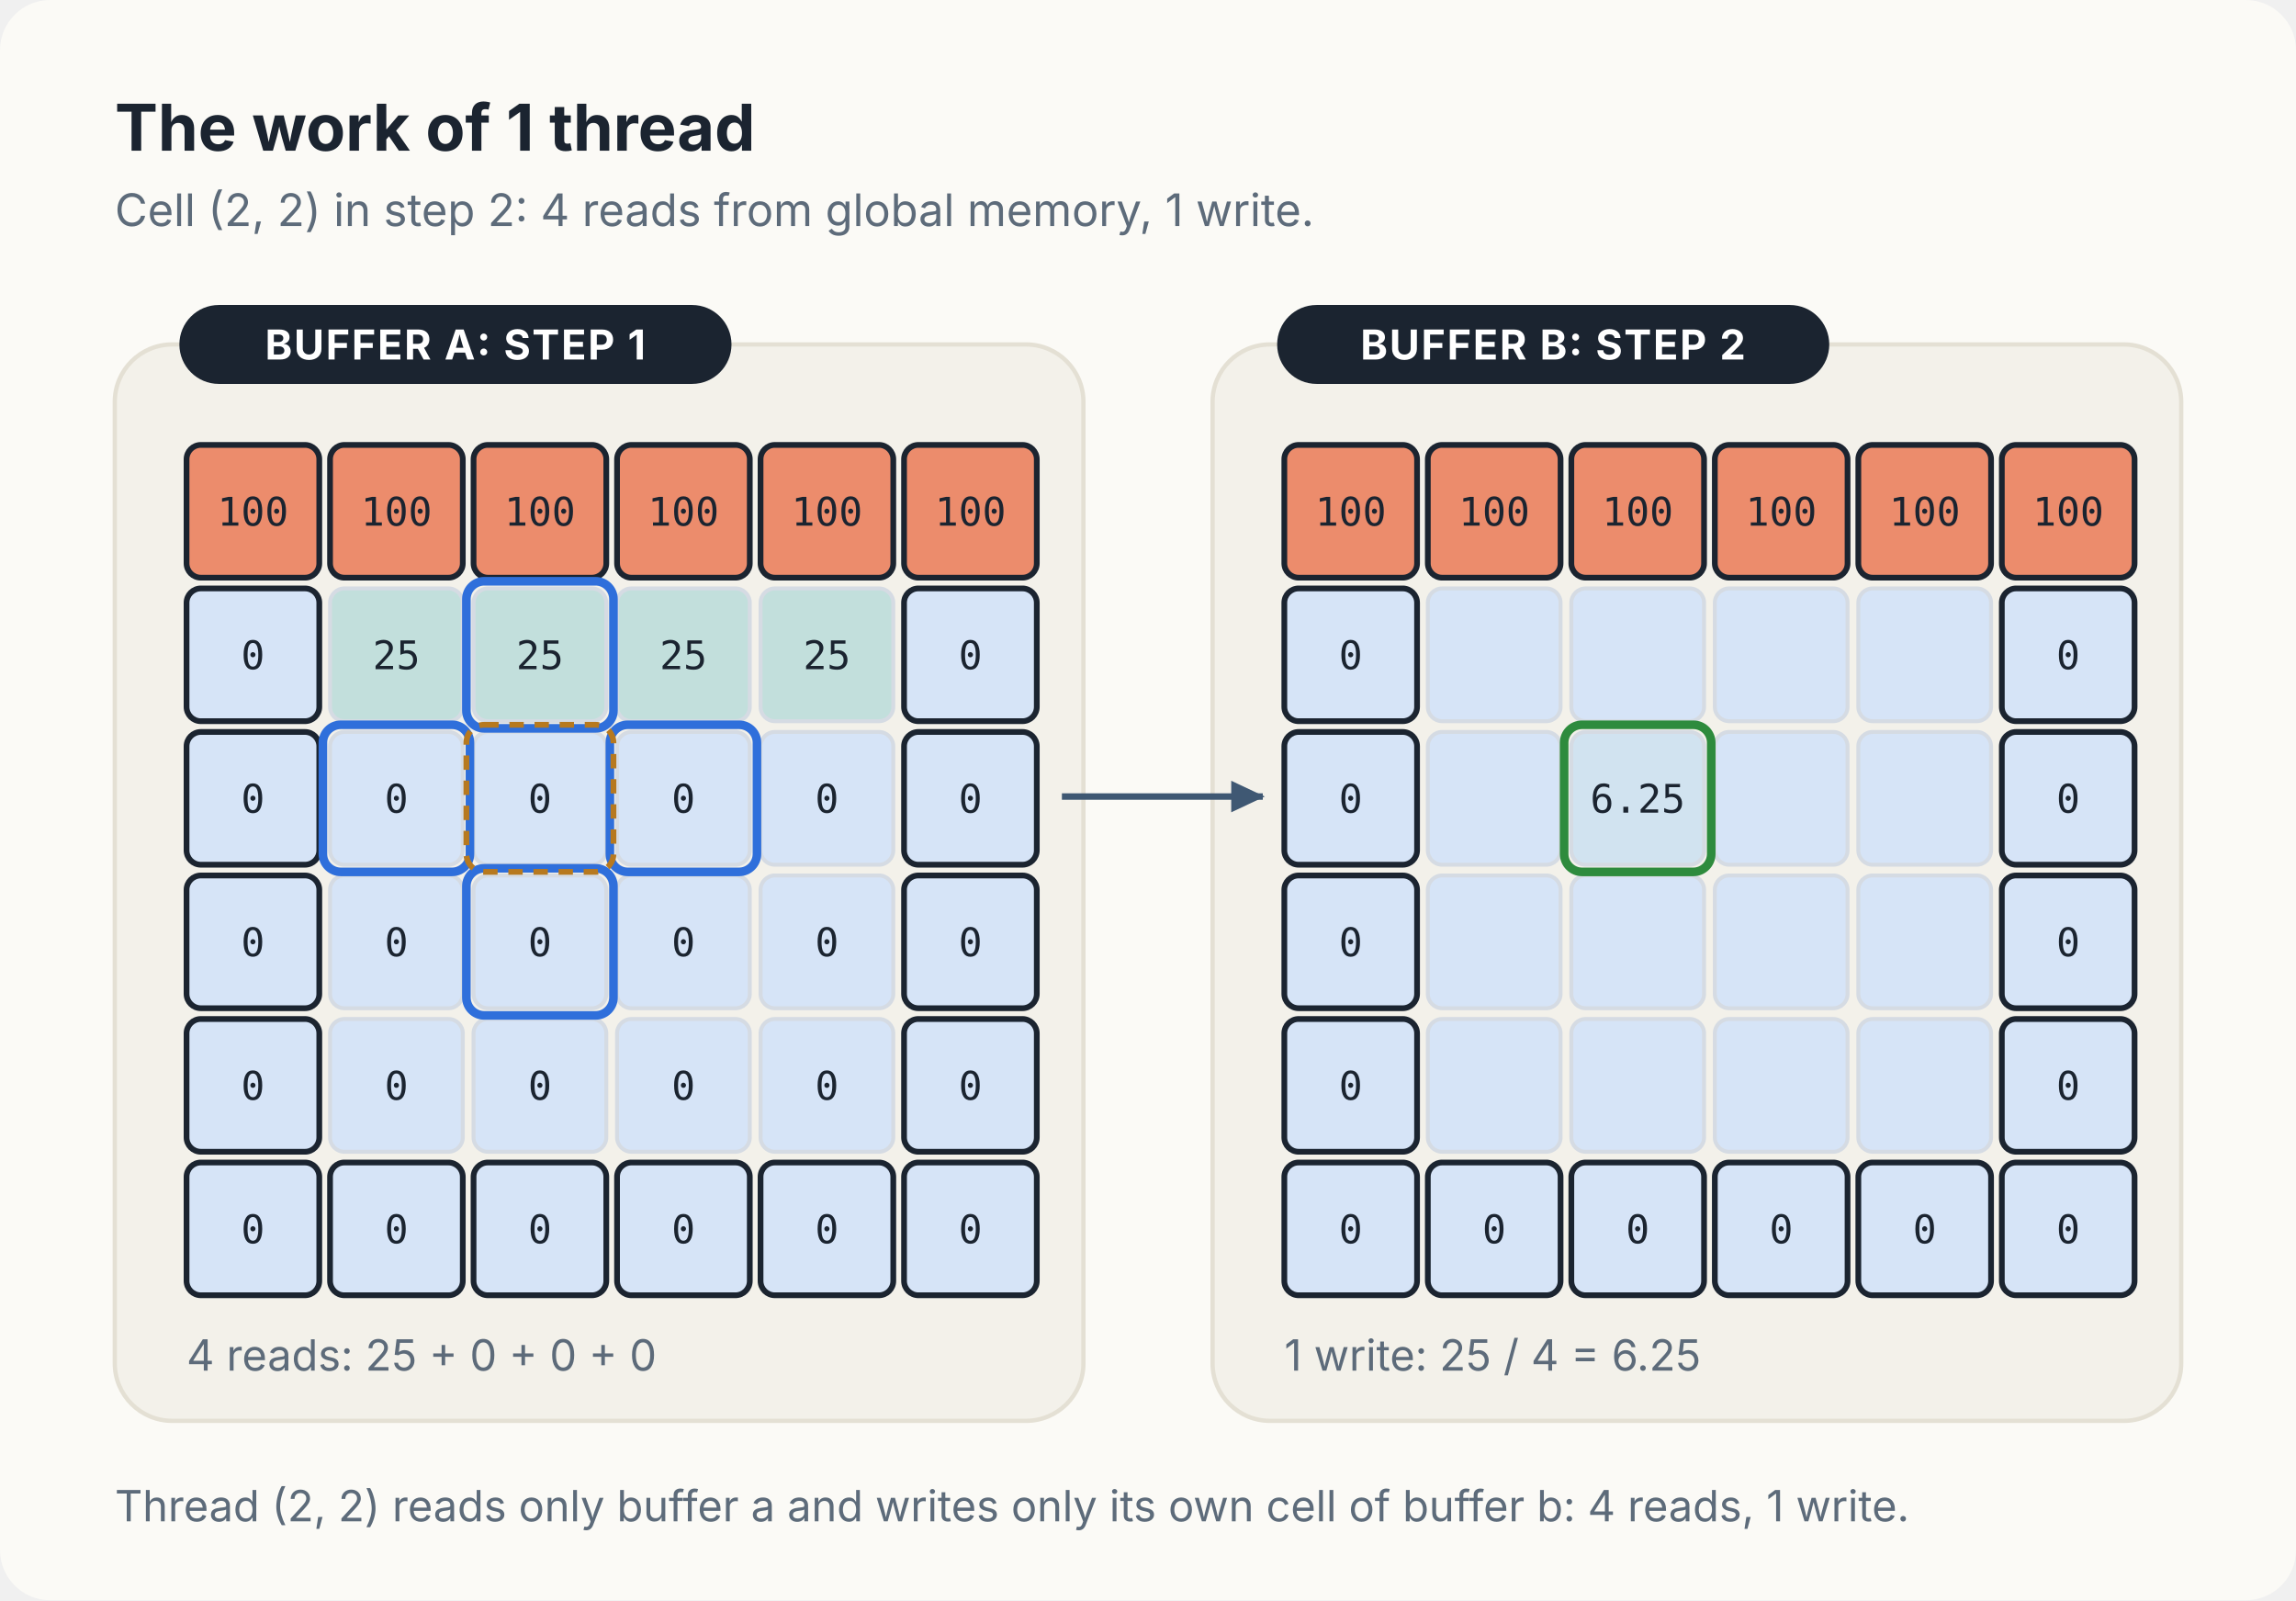
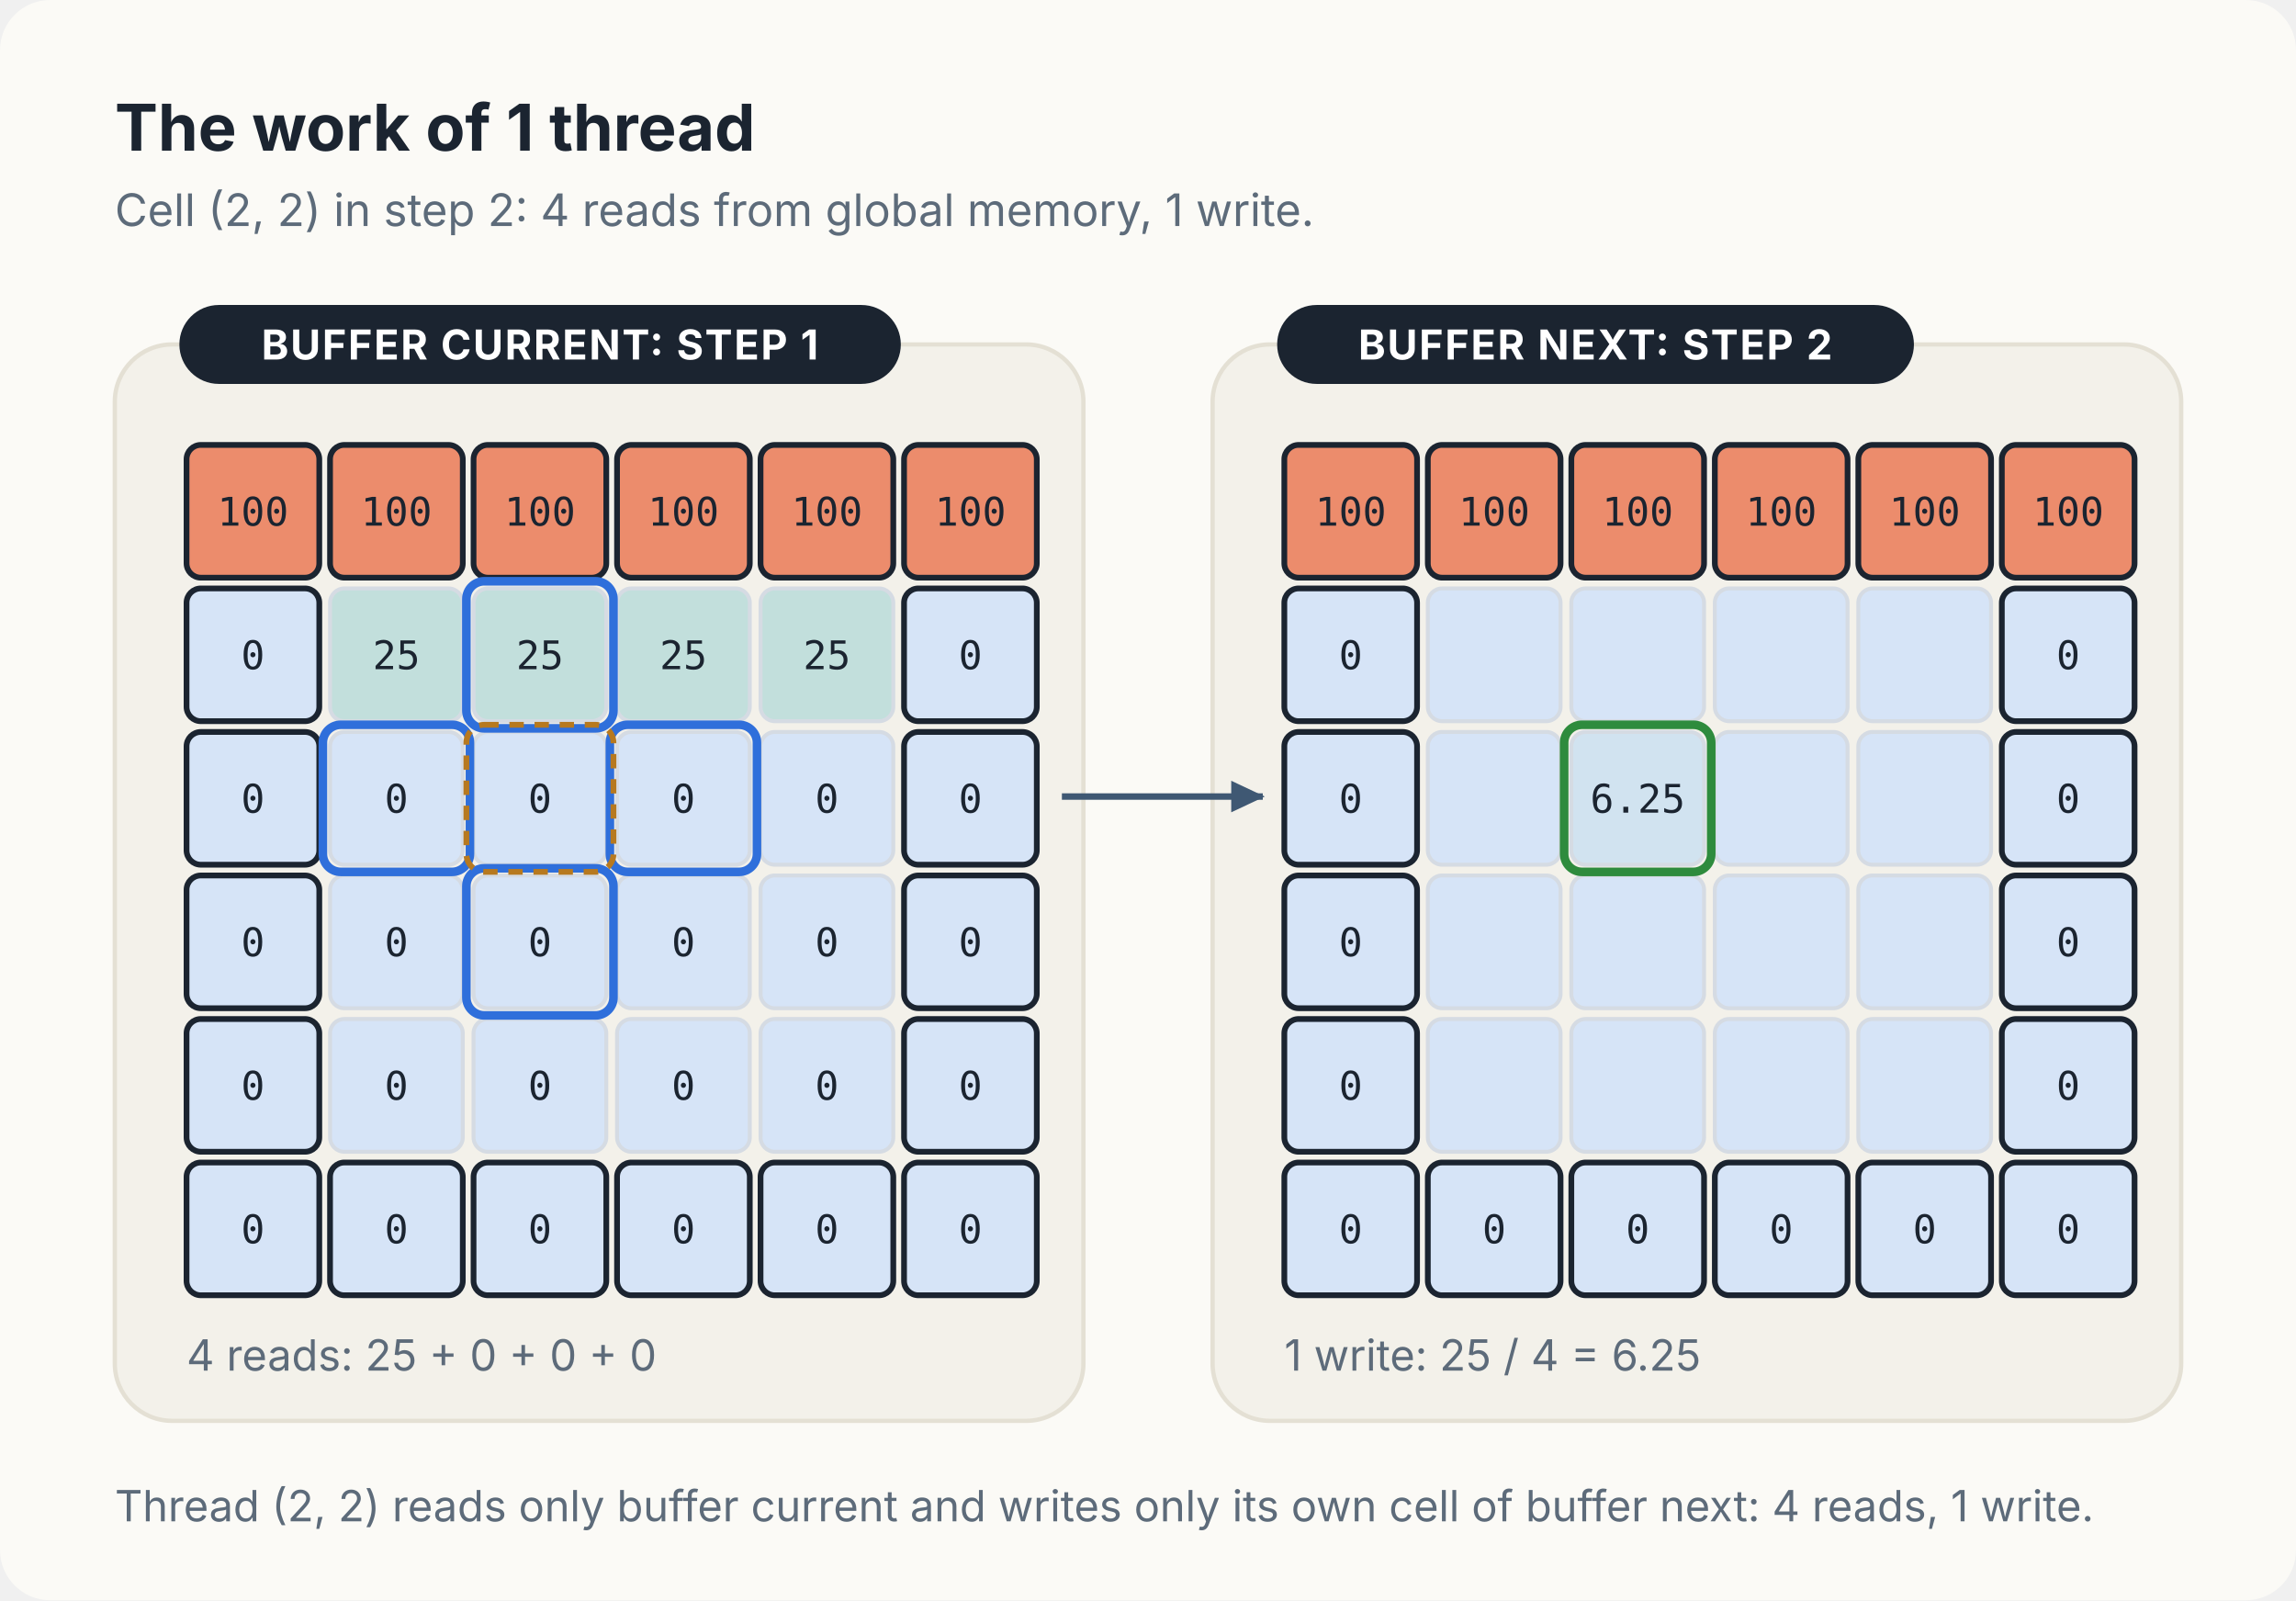
- <svg xmlns="http://www.w3.org/2000/svg" viewBox="0 0 640 446" width="640" height="446" role="img" aria-label="Left: buffer a, the plate after step 1, with row 1 at 25. The 4 neighbors of cell (2, 2) are outlined: 25 above, 0 below, 0 left, 0 right. An arrow leads to buffer b on the right, where cell (2, 2) receives 6.25. A note counts 4 reads from global memory and 1 write.">
+ <svg xmlns="http://www.w3.org/2000/svg" viewBox="0 0 640 446" width="640" height="446" role="img" aria-label="Left: buffer current, the plate after step 1, with row 1 at 25. The 4 neighbors of cell (2, 2) are outlined: 25 above, 0 below, 0 left, 0 right. An arrow leads to buffer next on the right, where cell (2, 2) receives 6.25. A note counts 4 reads from global memory and 1 write.">
  <style>
    text { font-family: Inter, "Segoe UI", "Helvetica Neue", Helvetica, Arial, sans-serif; fill: #1B2430; }
    .title { font-size: 18px; font-weight: 650; }
    .lede { font-size: 12.5px; fill: #5D6B7A; }
    .name { font-size: 14px; font-weight: 650; }
    .sub { font-size: 12px; fill: #5D6B7A; }
    .note { font-size: 12px; fill: #5D6B7A; }
    .tab { font-size: 11.5px; font-weight: 650; letter-spacing: 0.04em; fill: #5D6B7A; }
    .mono { font-family: "JetBrains Mono", "SF Mono", Menlo, Consolas, monospace; font-size: 12px; }
    .dim { fill: #8794A3; }
    .strong { font-weight: 700; }
    .trap { fill: #CF4526; font-weight: 700; }
    .pill { font-size: 11px; font-weight: 600; }
    .wire { fill: none; stroke: #3F5873; stroke-width: 1.8; stroke-linecap: round; stroke-linejoin: round; }
    .wire.danger { stroke: #CF4526; stroke-dasharray: 6 5; }
    .wire.idle { stroke: #7F8EA0; stroke-dasharray: 2 5; }
  </style>
  <defs>
    <filter id="lift" x="-10%" y="-10%" width="120%" height="135%">
      <feDropShadow dx="0" dy="2" stdDeviation="3" flood-color="#1B2430" flood-opacity="0.13" />
    </filter>
    <linearGradient id="thor-body" x1="0" y1="0" x2="0" y2="1">
      <stop offset="0" stop-color="#C6CCD5" />
      <stop offset="1" stop-color="#979EA9" />
    </linearGradient>
    <linearGradient id="switch-body" x1="0" y1="0" x2="0" y2="1">
      <stop offset="0" stop-color="#3B4656" />
      <stop offset="1" stop-color="#232B37" />
    </linearGradient>
    <marker id="head" viewBox="0 0 10 10" refX="8.5" refY="5" markerUnits="userSpaceOnUse" markerWidth="11" markerHeight="11" orient="auto">
      <path d="M0.5,1 L9,5 L0.5,9 Z" fill="#3F5873" />
    </marker>
    <marker id="head-danger" viewBox="0 0 10 10" refX="8.5" refY="5" markerUnits="userSpaceOnUse" markerWidth="11" markerHeight="11" orient="auto">
      <path d="M0.5,1 L9,5 L0.5,9 Z" fill="#CF4526" />
    </marker>
    <marker id="head-idle" viewBox="0 0 10 10" refX="8.5" refY="5" markerUnits="userSpaceOnUse" markerWidth="11" markerHeight="11" orient="auto">
      <path d="M0.5,1 L9,5 L0.5,9 Z" fill="#7F8EA0" />
    </marker>
  </defs>
  <rect width="640" height="446" rx="14" fill="#FBFAF6" />
  <text x="32.0" y="42.0" class="title" text-anchor="start" xml:space="preserve">The work of 1 thread</text>
  <text x="32.0" y="63.0" class="lede" text-anchor="start" xml:space="preserve">Cell (2, 2) in step 2: 4 reads from global memory, 1 write.</text>
  <rect x="32" y="96" width="270" height="300" rx="16" fill="#F3F1EA" stroke="#E4E0D4" stroke-width="1.2" />
-   <rect x="50" y="85" width="153.9" height="22" rx="11" fill="#1B2430" />
-   <text x="126.9" y="100.2" class="tab" text-anchor="middle" style="fill:#FFFFFF" xml:space="preserve">BUFFER A: STEP 1</text>
+   <rect x="50" y="85" width="201.1" height="22" rx="11" fill="#1B2430" />
+   <text x="150.5" y="100.2" class="tab" text-anchor="middle" style="fill:#FFFFFF" xml:space="preserve">BUFFER CURRENT: STEP 1</text>
  <rect x="338" y="96" width="270" height="300" rx="16" fill="#F3F1EA" stroke="#E4E0D4" stroke-width="1.2" />
-   <rect x="356" y="85" width="153.9" height="22" rx="11" fill="#1B2430" />
-   <text x="432.9" y="100.2" class="tab" text-anchor="middle" style="fill:#FFFFFF" xml:space="preserve">BUFFER B: STEP 2</text>
+   <rect x="356" y="85" width="177.5" height="22" rx="11" fill="#1B2430" />
+   <text x="444.7" y="100.2" class="tab" text-anchor="middle" style="fill:#FFFFFF" xml:space="preserve">BUFFER NEXT: STEP 2</text>
  <rect x="52.0" y="124.0" width="37.0" height="37.0" rx="4" fill="#ec8c6c" stroke="#1B2430" stroke-width="1.6" />
  <text x="70.5" y="146.5" class="mono" text-anchor="middle" style="font-size:11px;fill:#1B2430" xml:space="preserve">100</text>
  <rect x="92.0" y="124.0" width="37.0" height="37.0" rx="4" fill="#ec8c6c" stroke="#1B2430" stroke-width="1.6" />
  <text x="110.5" y="146.5" class="mono" text-anchor="middle" style="font-size:11px;fill:#1B2430" xml:space="preserve">100</text>
  <rect x="132.0" y="124.0" width="37.0" height="37.0" rx="4" fill="#ec8c6c" stroke="#1B2430" stroke-width="1.6" />
  <text x="150.5" y="146.5" class="mono" text-anchor="middle" style="font-size:11px;fill:#1B2430" xml:space="preserve">100</text>
  <rect x="172.0" y="124.0" width="37.0" height="37.0" rx="4" fill="#ec8c6c" stroke="#1B2430" stroke-width="1.6" />
  <text x="190.5" y="146.5" class="mono" text-anchor="middle" style="font-size:11px;fill:#1B2430" xml:space="preserve">100</text>
  <rect x="212.0" y="124.0" width="37.0" height="37.0" rx="4" fill="#ec8c6c" stroke="#1B2430" stroke-width="1.6" />
  <text x="230.5" y="146.5" class="mono" text-anchor="middle" style="font-size:11px;fill:#1B2430" xml:space="preserve">100</text>
  <rect x="252.0" y="124.0" width="37.0" height="37.0" rx="4" fill="#ec8c6c" stroke="#1B2430" stroke-width="1.6" />
  <text x="270.5" y="146.5" class="mono" text-anchor="middle" style="font-size:11px;fill:#1B2430" xml:space="preserve">100</text>
  <rect x="52.0" y="164.0" width="37.0" height="37.0" rx="4" fill="#d6e4f7" stroke="#1B2430" stroke-width="1.6" />
  <text x="70.5" y="186.5" class="mono" text-anchor="middle" style="font-size:11px;fill:#1B2430" xml:space="preserve">0</text>
  <rect x="92.0" y="164.0" width="37.0" height="37.0" rx="4" fill="#c2dfdc" stroke="#D5DBE3" stroke-width="1.1" />
  <text x="110.5" y="186.5" class="mono" text-anchor="middle" style="font-size:11px;fill:#1B2430" xml:space="preserve">25</text>
  <rect x="132.0" y="164.0" width="37.0" height="37.0" rx="4" fill="#c2dfdc" stroke="#D5DBE3" stroke-width="1.1" />
  <text x="150.5" y="186.5" class="mono" text-anchor="middle" style="font-size:11px;fill:#1B2430" xml:space="preserve">25</text>
  <rect x="172.0" y="164.0" width="37.0" height="37.0" rx="4" fill="#c2dfdc" stroke="#D5DBE3" stroke-width="1.1" />
  <text x="190.5" y="186.5" class="mono" text-anchor="middle" style="font-size:11px;fill:#1B2430" xml:space="preserve">25</text>
  <rect x="212.0" y="164.0" width="37.0" height="37.0" rx="4" fill="#c2dfdc" stroke="#D5DBE3" stroke-width="1.1" />
  <text x="230.5" y="186.5" class="mono" text-anchor="middle" style="font-size:11px;fill:#1B2430" xml:space="preserve">25</text>
  <rect x="252.0" y="164.0" width="37.0" height="37.0" rx="4" fill="#d6e4f7" stroke="#1B2430" stroke-width="1.6" />
  <text x="270.5" y="186.5" class="mono" text-anchor="middle" style="font-size:11px;fill:#1B2430" xml:space="preserve">0</text>
  <rect x="52.0" y="204.0" width="37.0" height="37.0" rx="4" fill="#d6e4f7" stroke="#1B2430" stroke-width="1.6" />
  <text x="70.5" y="226.5" class="mono" text-anchor="middle" style="font-size:11px;fill:#1B2430" xml:space="preserve">0</text>
  <rect x="92.0" y="204.0" width="37.0" height="37.0" rx="4" fill="#d6e4f7" stroke="#D5DBE3" stroke-width="1.1" />
  <text x="110.5" y="226.5" class="mono" text-anchor="middle" style="font-size:11px;fill:#1B2430" xml:space="preserve">0</text>
  <rect x="132.0" y="204.0" width="37.0" height="37.0" rx="4" fill="#d6e4f7" stroke="#D5DBE3" stroke-width="1.1" />
  <text x="150.5" y="226.5" class="mono" text-anchor="middle" style="font-size:11px;fill:#1B2430" xml:space="preserve">0</text>
  <rect x="172.0" y="204.0" width="37.0" height="37.0" rx="4" fill="#d6e4f7" stroke="#D5DBE3" stroke-width="1.1" />
  <text x="190.5" y="226.5" class="mono" text-anchor="middle" style="font-size:11px;fill:#1B2430" xml:space="preserve">0</text>
  <rect x="212.0" y="204.0" width="37.0" height="37.0" rx="4" fill="#d6e4f7" stroke="#D5DBE3" stroke-width="1.1" />
  <text x="230.5" y="226.5" class="mono" text-anchor="middle" style="font-size:11px;fill:#1B2430" xml:space="preserve">0</text>
  <rect x="252.0" y="204.0" width="37.0" height="37.0" rx="4" fill="#d6e4f7" stroke="#1B2430" stroke-width="1.6" />
  <text x="270.5" y="226.5" class="mono" text-anchor="middle" style="font-size:11px;fill:#1B2430" xml:space="preserve">0</text>
  <rect x="52.0" y="244.0" width="37.0" height="37.0" rx="4" fill="#d6e4f7" stroke="#1B2430" stroke-width="1.6" />
  <text x="70.5" y="266.5" class="mono" text-anchor="middle" style="font-size:11px;fill:#1B2430" xml:space="preserve">0</text>
  <rect x="92.0" y="244.0" width="37.0" height="37.0" rx="4" fill="#d6e4f7" stroke="#D5DBE3" stroke-width="1.1" />
  <text x="110.5" y="266.5" class="mono" text-anchor="middle" style="font-size:11px;fill:#1B2430" xml:space="preserve">0</text>
  <rect x="132.0" y="244.0" width="37.0" height="37.0" rx="4" fill="#d6e4f7" stroke="#D5DBE3" stroke-width="1.1" />
  <text x="150.5" y="266.5" class="mono" text-anchor="middle" style="font-size:11px;fill:#1B2430" xml:space="preserve">0</text>
  <rect x="172.0" y="244.0" width="37.0" height="37.0" rx="4" fill="#d6e4f7" stroke="#D5DBE3" stroke-width="1.1" />
  <text x="190.5" y="266.5" class="mono" text-anchor="middle" style="font-size:11px;fill:#1B2430" xml:space="preserve">0</text>
  <rect x="212.0" y="244.0" width="37.0" height="37.0" rx="4" fill="#d6e4f7" stroke="#D5DBE3" stroke-width="1.1" />
  <text x="230.5" y="266.5" class="mono" text-anchor="middle" style="font-size:11px;fill:#1B2430" xml:space="preserve">0</text>
  <rect x="252.0" y="244.0" width="37.0" height="37.0" rx="4" fill="#d6e4f7" stroke="#1B2430" stroke-width="1.6" />
  <text x="270.5" y="266.5" class="mono" text-anchor="middle" style="font-size:11px;fill:#1B2430" xml:space="preserve">0</text>
  <rect x="52.0" y="284.0" width="37.0" height="37.0" rx="4" fill="#d6e4f7" stroke="#1B2430" stroke-width="1.6" />
  <text x="70.5" y="306.5" class="mono" text-anchor="middle" style="font-size:11px;fill:#1B2430" xml:space="preserve">0</text>
  <rect x="92.0" y="284.0" width="37.0" height="37.0" rx="4" fill="#d6e4f7" stroke="#D5DBE3" stroke-width="1.1" />
  <text x="110.5" y="306.5" class="mono" text-anchor="middle" style="font-size:11px;fill:#1B2430" xml:space="preserve">0</text>
  <rect x="132.0" y="284.0" width="37.0" height="37.0" rx="4" fill="#d6e4f7" stroke="#D5DBE3" stroke-width="1.1" />
  <text x="150.5" y="306.5" class="mono" text-anchor="middle" style="font-size:11px;fill:#1B2430" xml:space="preserve">0</text>
  <rect x="172.0" y="284.0" width="37.0" height="37.0" rx="4" fill="#d6e4f7" stroke="#D5DBE3" stroke-width="1.1" />
  <text x="190.5" y="306.5" class="mono" text-anchor="middle" style="font-size:11px;fill:#1B2430" xml:space="preserve">0</text>
  <rect x="212.0" y="284.0" width="37.0" height="37.0" rx="4" fill="#d6e4f7" stroke="#D5DBE3" stroke-width="1.1" />
  <text x="230.5" y="306.5" class="mono" text-anchor="middle" style="font-size:11px;fill:#1B2430" xml:space="preserve">0</text>
  <rect x="252.0" y="284.0" width="37.0" height="37.0" rx="4" fill="#d6e4f7" stroke="#1B2430" stroke-width="1.6" />
  <text x="270.5" y="306.5" class="mono" text-anchor="middle" style="font-size:11px;fill:#1B2430" xml:space="preserve">0</text>
  <rect x="52.0" y="324.0" width="37.0" height="37.0" rx="4" fill="#d6e4f7" stroke="#1B2430" stroke-width="1.6" />
  <text x="70.5" y="346.5" class="mono" text-anchor="middle" style="font-size:11px;fill:#1B2430" xml:space="preserve">0</text>
  <rect x="92.0" y="324.0" width="37.0" height="37.0" rx="4" fill="#d6e4f7" stroke="#1B2430" stroke-width="1.6" />
  <text x="110.5" y="346.5" class="mono" text-anchor="middle" style="font-size:11px;fill:#1B2430" xml:space="preserve">0</text>
  <rect x="132.0" y="324.0" width="37.0" height="37.0" rx="4" fill="#d6e4f7" stroke="#1B2430" stroke-width="1.6" />
  <text x="150.5" y="346.5" class="mono" text-anchor="middle" style="font-size:11px;fill:#1B2430" xml:space="preserve">0</text>
  <rect x="172.0" y="324.0" width="37.0" height="37.0" rx="4" fill="#d6e4f7" stroke="#1B2430" stroke-width="1.6" />
  <text x="190.5" y="346.5" class="mono" text-anchor="middle" style="font-size:11px;fill:#1B2430" xml:space="preserve">0</text>
  <rect x="212.0" y="324.0" width="37.0" height="37.0" rx="4" fill="#d6e4f7" stroke="#1B2430" stroke-width="1.6" />
  <text x="230.5" y="346.5" class="mono" text-anchor="middle" style="font-size:11px;fill:#1B2430" xml:space="preserve">0</text>
  <rect x="252.0" y="324.0" width="37.0" height="37.0" rx="4" fill="#d6e4f7" stroke="#1B2430" stroke-width="1.6" />
  <text x="270.5" y="346.5" class="mono" text-anchor="middle" style="font-size:11px;fill:#1B2430" xml:space="preserve">0</text>
  <rect x="358.0" y="124.0" width="37.0" height="37.0" rx="4" fill="#ec8c6c" stroke="#1B2430" stroke-width="1.6" />
  <text x="376.5" y="146.5" class="mono" text-anchor="middle" style="font-size:11px;fill:#1B2430" xml:space="preserve">100</text>
  <rect x="398.0" y="124.0" width="37.0" height="37.0" rx="4" fill="#ec8c6c" stroke="#1B2430" stroke-width="1.6" />
  <text x="416.5" y="146.5" class="mono" text-anchor="middle" style="font-size:11px;fill:#1B2430" xml:space="preserve">100</text>
  <rect x="438.0" y="124.0" width="37.0" height="37.0" rx="4" fill="#ec8c6c" stroke="#1B2430" stroke-width="1.6" />
  <text x="456.5" y="146.5" class="mono" text-anchor="middle" style="font-size:11px;fill:#1B2430" xml:space="preserve">100</text>
  <rect x="478.0" y="124.0" width="37.0" height="37.0" rx="4" fill="#ec8c6c" stroke="#1B2430" stroke-width="1.6" />
  <text x="496.5" y="146.5" class="mono" text-anchor="middle" style="font-size:11px;fill:#1B2430" xml:space="preserve">100</text>
  <rect x="518.0" y="124.0" width="37.0" height="37.0" rx="4" fill="#ec8c6c" stroke="#1B2430" stroke-width="1.6" />
  <text x="536.5" y="146.5" class="mono" text-anchor="middle" style="font-size:11px;fill:#1B2430" xml:space="preserve">100</text>
  <rect x="558.0" y="124.0" width="37.0" height="37.0" rx="4" fill="#ec8c6c" stroke="#1B2430" stroke-width="1.6" />
  <text x="576.5" y="146.5" class="mono" text-anchor="middle" style="font-size:11px;fill:#1B2430" xml:space="preserve">100</text>
  <rect x="358.0" y="164.0" width="37.0" height="37.0" rx="4" fill="#d6e4f7" stroke="#1B2430" stroke-width="1.6" />
  <text x="376.5" y="186.5" class="mono" text-anchor="middle" style="font-size:11px;fill:#1B2430" xml:space="preserve">0</text>
  <rect x="398.0" y="164.0" width="37.0" height="37.0" rx="4" fill="#d6e4f7" stroke="#D5DBE3" stroke-width="1.1" />
  <rect x="438.0" y="164.0" width="37.0" height="37.0" rx="4" fill="#d6e4f7" stroke="#D5DBE3" stroke-width="1.1" />
  <rect x="478.0" y="164.0" width="37.0" height="37.0" rx="4" fill="#d6e4f7" stroke="#D5DBE3" stroke-width="1.1" />
  <rect x="518.0" y="164.0" width="37.0" height="37.0" rx="4" fill="#d6e4f7" stroke="#D5DBE3" stroke-width="1.1" />
  <rect x="558.0" y="164.0" width="37.0" height="37.0" rx="4" fill="#d6e4f7" stroke="#1B2430" stroke-width="1.6" />
  <text x="576.5" y="186.5" class="mono" text-anchor="middle" style="font-size:11px;fill:#1B2430" xml:space="preserve">0</text>
  <rect x="358.0" y="204.0" width="37.0" height="37.0" rx="4" fill="#d6e4f7" stroke="#1B2430" stroke-width="1.6" />
  <text x="376.5" y="226.5" class="mono" text-anchor="middle" style="font-size:11px;fill:#1B2430" xml:space="preserve">0</text>
  <rect x="398.0" y="204.0" width="37.0" height="37.0" rx="4" fill="#d6e4f7" stroke="#D5DBE3" stroke-width="1.1" />
  <rect x="438.0" y="204.0" width="37.0" height="37.0" rx="4" fill="#d1e3f0" stroke="#D5DBE3" stroke-width="1.1" />
  <text x="456.5" y="226.5" class="mono" text-anchor="middle" style="font-size:11px;fill:#1B2430" xml:space="preserve">6.25</text>
  <rect x="478.0" y="204.0" width="37.0" height="37.0" rx="4" fill="#d6e4f7" stroke="#D5DBE3" stroke-width="1.1" />
  <rect x="518.0" y="204.0" width="37.0" height="37.0" rx="4" fill="#d6e4f7" stroke="#D5DBE3" stroke-width="1.1" />
  <rect x="558.0" y="204.0" width="37.0" height="37.0" rx="4" fill="#d6e4f7" stroke="#1B2430" stroke-width="1.6" />
  <text x="576.5" y="226.5" class="mono" text-anchor="middle" style="font-size:11px;fill:#1B2430" xml:space="preserve">0</text>
  <rect x="358.0" y="244.0" width="37.0" height="37.0" rx="4" fill="#d6e4f7" stroke="#1B2430" stroke-width="1.6" />
  <text x="376.5" y="266.5" class="mono" text-anchor="middle" style="font-size:11px;fill:#1B2430" xml:space="preserve">0</text>
  <rect x="398.0" y="244.0" width="37.0" height="37.0" rx="4" fill="#d6e4f7" stroke="#D5DBE3" stroke-width="1.1" />
  <rect x="438.0" y="244.0" width="37.0" height="37.0" rx="4" fill="#d6e4f7" stroke="#D5DBE3" stroke-width="1.1" />
  <rect x="478.0" y="244.0" width="37.0" height="37.0" rx="4" fill="#d6e4f7" stroke="#D5DBE3" stroke-width="1.1" />
  <rect x="518.0" y="244.0" width="37.0" height="37.0" rx="4" fill="#d6e4f7" stroke="#D5DBE3" stroke-width="1.1" />
  <rect x="558.0" y="244.0" width="37.0" height="37.0" rx="4" fill="#d6e4f7" stroke="#1B2430" stroke-width="1.6" />
  <text x="576.5" y="266.5" class="mono" text-anchor="middle" style="font-size:11px;fill:#1B2430" xml:space="preserve">0</text>
  <rect x="358.0" y="284.0" width="37.0" height="37.0" rx="4" fill="#d6e4f7" stroke="#1B2430" stroke-width="1.6" />
  <text x="376.5" y="306.5" class="mono" text-anchor="middle" style="font-size:11px;fill:#1B2430" xml:space="preserve">0</text>
  <rect x="398.0" y="284.0" width="37.0" height="37.0" rx="4" fill="#d6e4f7" stroke="#D5DBE3" stroke-width="1.1" />
  <rect x="438.0" y="284.0" width="37.0" height="37.0" rx="4" fill="#d6e4f7" stroke="#D5DBE3" stroke-width="1.1" />
  <rect x="478.0" y="284.0" width="37.0" height="37.0" rx="4" fill="#d6e4f7" stroke="#D5DBE3" stroke-width="1.1" />
  <rect x="518.0" y="284.0" width="37.0" height="37.0" rx="4" fill="#d6e4f7" stroke="#D5DBE3" stroke-width="1.1" />
  <rect x="558.0" y="284.0" width="37.0" height="37.0" rx="4" fill="#d6e4f7" stroke="#1B2430" stroke-width="1.6" />
  <text x="576.5" y="306.5" class="mono" text-anchor="middle" style="font-size:11px;fill:#1B2430" xml:space="preserve">0</text>
  <rect x="358.0" y="324.0" width="37.0" height="37.0" rx="4" fill="#d6e4f7" stroke="#1B2430" stroke-width="1.6" />
  <text x="376.5" y="346.5" class="mono" text-anchor="middle" style="font-size:11px;fill:#1B2430" xml:space="preserve">0</text>
  <rect x="398.0" y="324.0" width="37.0" height="37.0" rx="4" fill="#d6e4f7" stroke="#1B2430" stroke-width="1.6" />
  <text x="416.5" y="346.5" class="mono" text-anchor="middle" style="font-size:11px;fill:#1B2430" xml:space="preserve">0</text>
  <rect x="438.0" y="324.0" width="37.0" height="37.0" rx="4" fill="#d6e4f7" stroke="#1B2430" stroke-width="1.6" />
  <text x="456.5" y="346.5" class="mono" text-anchor="middle" style="font-size:11px;fill:#1B2430" xml:space="preserve">0</text>
  <rect x="478.0" y="324.0" width="37.0" height="37.0" rx="4" fill="#d6e4f7" stroke="#1B2430" stroke-width="1.6" />
  <text x="496.5" y="346.5" class="mono" text-anchor="middle" style="font-size:11px;fill:#1B2430" xml:space="preserve">0</text>
  <rect x="518.0" y="324.0" width="37.0" height="37.0" rx="4" fill="#d6e4f7" stroke="#1B2430" stroke-width="1.6" />
  <text x="536.5" y="346.5" class="mono" text-anchor="middle" style="font-size:11px;fill:#1B2430" xml:space="preserve">0</text>
  <rect x="558.0" y="324.0" width="37.0" height="37.0" rx="4" fill="#d6e4f7" stroke="#1B2430" stroke-width="1.6" />
  <text x="576.5" y="346.5" class="mono" text-anchor="middle" style="font-size:11px;fill:#1B2430" xml:space="preserve">0</text>
  <rect x="130.0" y="162.0" width="41.0" height="41.0" rx="5" fill="none" stroke="#2F6FDB" stroke-width="2.4" />
  <rect x="130.0" y="242.0" width="41.0" height="41.0" rx="5" fill="none" stroke="#2F6FDB" stroke-width="2.4" />
  <rect x="90.0" y="202.0" width="41.0" height="41.0" rx="5" fill="none" stroke="#2F6FDB" stroke-width="2.4" />
  <rect x="170.0" y="202.0" width="41.0" height="41.0" rx="5" fill="none" stroke="#2F6FDB" stroke-width="2.4" />
  <rect x="130.0" y="202.0" width="41.0" height="41.0" rx="5" fill="none" stroke="#B7791F" stroke-width="1.6" stroke-dasharray="4 3" />
  <rect x="436.0" y="202.0" width="41.0" height="41.0" rx="5" fill="none" stroke="#2E8B3D" stroke-width="2.4" />
  <path d="M296,222.0 H352" stroke="#3F5873" stroke-width="1.8" fill="none" marker-end="url(#head)" />
  <text x="52.0" y="382.0" class="note" text-anchor="start" xml:space="preserve">4 reads: 25 + 0 + 0 + 0</text>
  <text x="358.0" y="382.0" class="note" text-anchor="start" xml:space="preserve">1 write: 25 / 4 = 6.25</text>
-   <text x="32.0" y="424.0" class="note" text-anchor="start" xml:space="preserve">Thread (2, 2) reads only buffer a and writes only its own cell of buffer b: 4 reads, 1 write.</text>
+   <text x="32.0" y="424.0" class="note" text-anchor="start" xml:space="preserve">Thread (2, 2) reads only buffer current and writes only its own cell of buffer next: 4 reads, 1 write.</text>
</svg>
